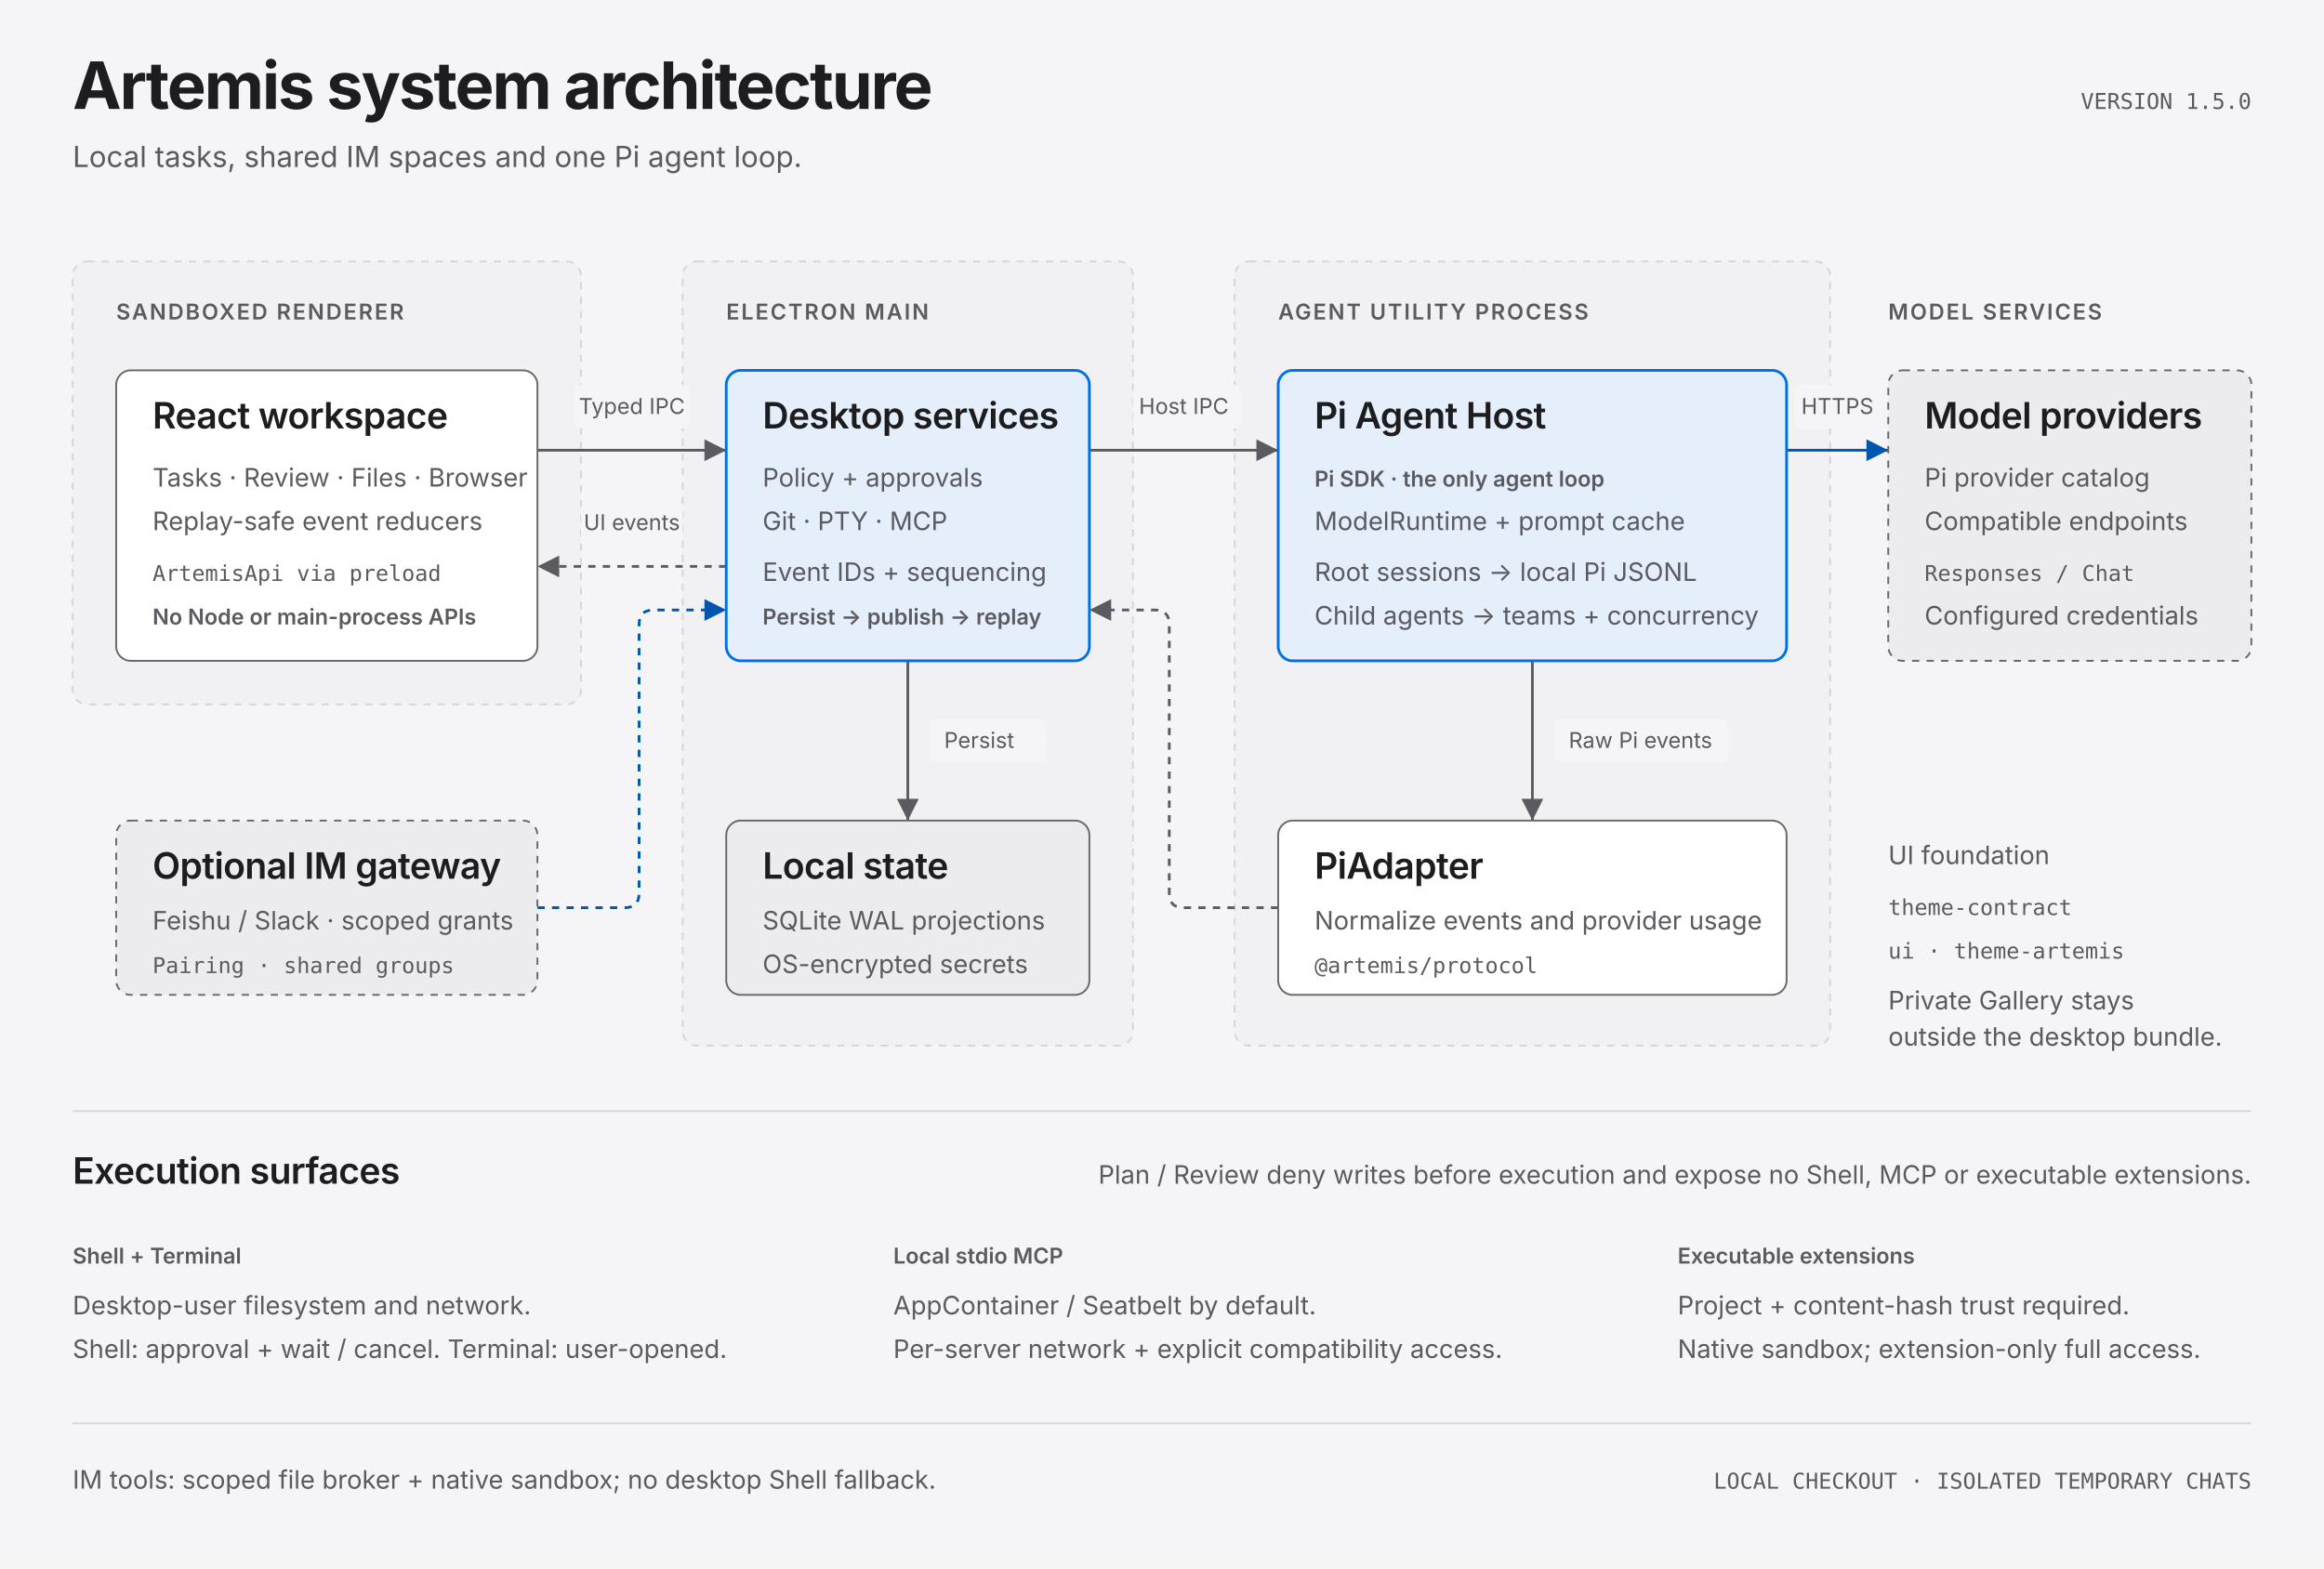
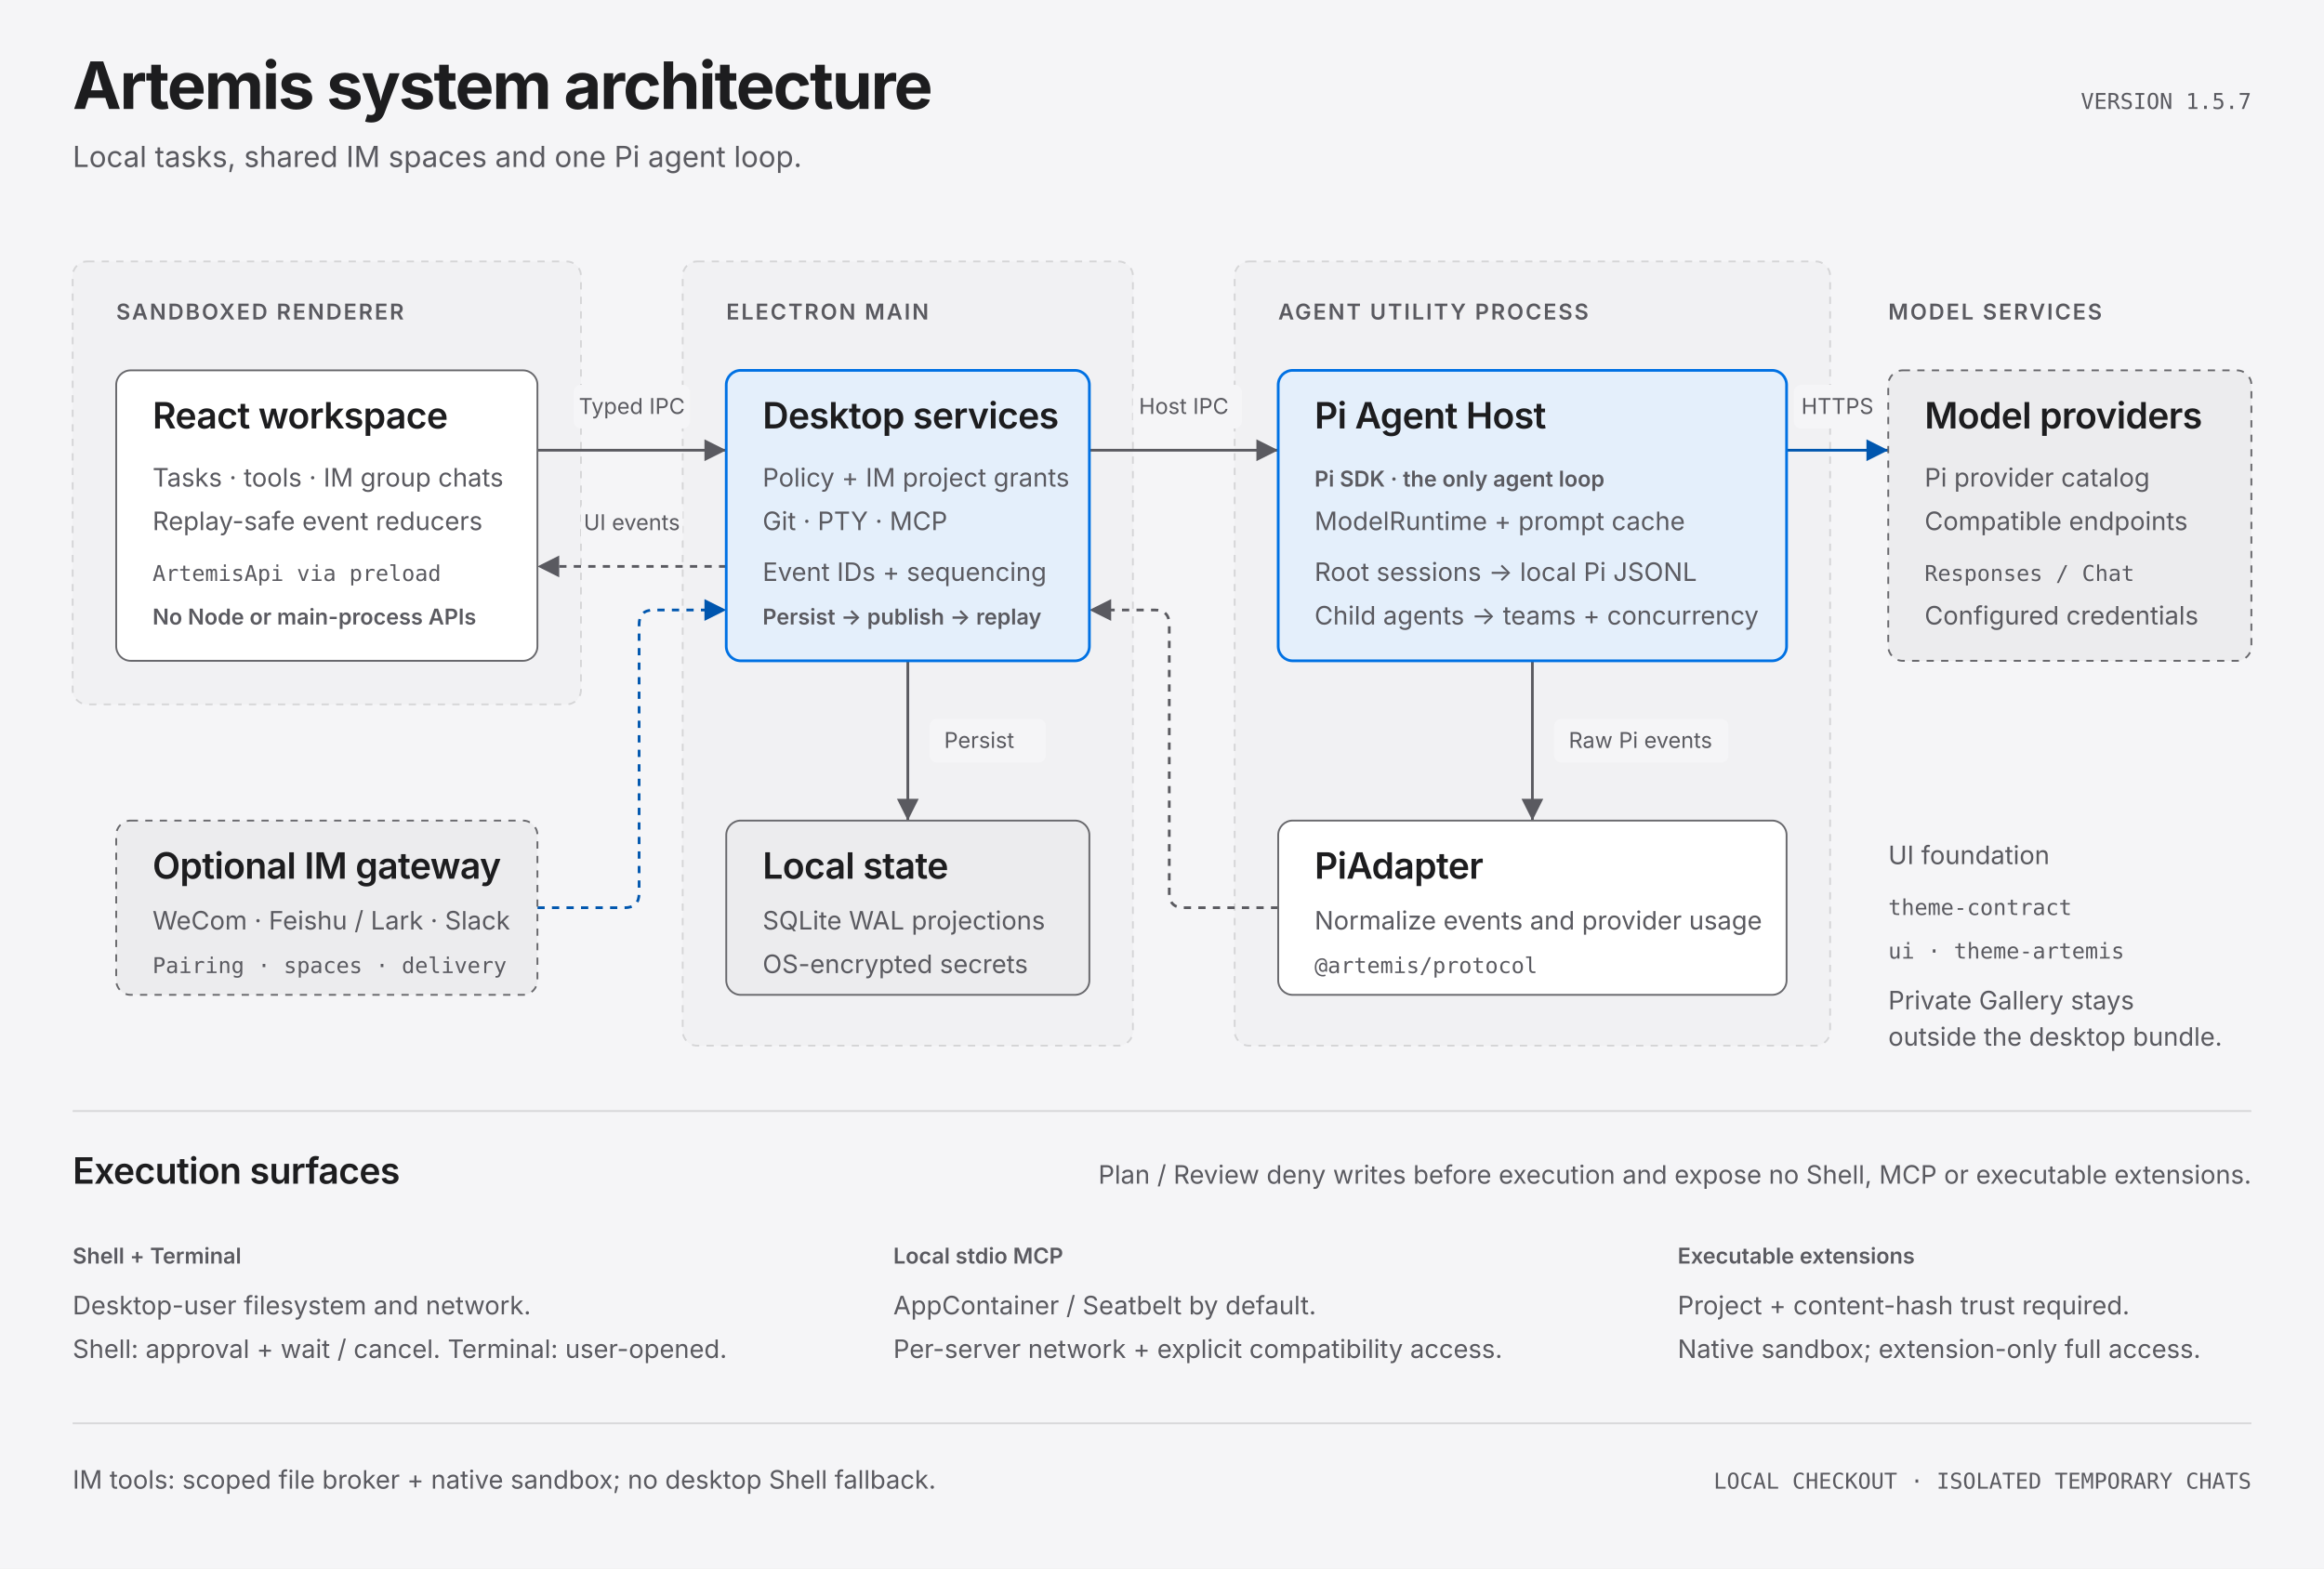
<svg xmlns="http://www.w3.org/2000/svg" viewBox="0 0 1280 864" role="img" aria-labelledby="artemis-system-architecture-title artemis-system-architecture-desc">
  <defs>
    <marker id="arch-arrow" markerWidth="8" markerHeight="8" refX="8" refY="4" orient="auto">
      <path d="M0 0 8 4 0 8Z" fill="#5a5a60" />
    </marker>
    <marker id="arch-arrow-accent" markerWidth="8" markerHeight="8" refX="8" refY="4" orient="auto">
      <path d="M0 0 8 4 0 8Z" fill="#0071e3" />
    </marker>
    <marker id="arch-arrow-link" markerWidth="8" markerHeight="8" refX="8" refY="4" orient="auto">
      <path d="M0 0 8 4 0 8Z" fill="#0056ae" />
    </marker>
    <style>
            text {
              font-family:
                -apple-system, BlinkMacSystemFont, "Segoe UI", sans-serif;
              fill: #1d1d1f;
            }
            .title {
              font-size: 36px;
              font-weight: 650;
              letter-spacing: -1px;
            }
            .subtitle {
              font-size: 16px;
              fill: #5a5a60;
            }
            .zone {
              fill: #ececee;
              fill-opacity: 0.45;
              stroke: #0000001f;
              stroke-dasharray: 4 4;
            }
            .zone-label {
              font-size: 12px;
              fill: #5a5a60;
              font-weight: 600;
              letter-spacing: 1px;
            }
            .node {
              fill: #ffffff;
              stroke: #68686c;
              stroke-width: 1;
            }
            .focal {
              fill: #e4effb;
              stroke: #0071e3;
              stroke-width: 1.5;
            }
            .store {
              fill: #ececee;
              stroke: #68686c;
            }
            .external {
              fill: #ececee;
              stroke: #68686c;
              stroke-dasharray: 4 4;
            }
            .name {
              font-size: 20px;
              font-weight: 600;
              letter-spacing: -0.3px;
            }
            .body {
              font-size: 14px;
              fill: #5a5a60;
            }
            .tech {
              font-family:
                ui-monospace, "SFMono-Regular", Menlo, Consolas, monospace;
              font-size: 12px;
              fill: #5a5a60;
            }
            .tag {
              font-size: 12px;
              fill: #5a5a60;
              font-weight: 600;
            }
            .edge {
              fill: none;
              stroke: #5a5a60;
              stroke-width: 1.5;
              marker-end: url(#arch-arrow);
            }
            .network {
              stroke: #0056ae;
              marker-end: url(#arch-arrow-link);
            }
            .return {
              stroke-dasharray: 4 4;
            }
            .mask {
              fill: #f5f5f7;
            }
            .label {
              font-size: 12px;
              fill: #5a5a60;
            }
          </style>
  </defs>
  <rect width="1280" height="864" fill="#f5f5f7" />
  <text x="40" y="60" class="title">Artemis system architecture</text>
  <text x="40" y="92" class="subtitle">
          Local tasks, shared IM spaces and one Pi agent loop.
        </text>
  <text x="1240" y="60" text-anchor="end" class="tech">
-           VERSION 1.5.0
+           VERSION 1.5.7
        </text>
  <rect x="40" y="144" width="280" height="244" rx="8" class="zone" />
  <text x="64" y="176" class="zone-label">SANDBOXED RENDERER</text>
  <rect x="376" y="144" width="248" height="432" rx="8" class="zone" />
  <text x="400" y="176" class="zone-label">ELECTRON MAIN</text>
  <rect x="680" y="144" width="328" height="432" rx="8" class="zone" />
  <text x="704" y="176" class="zone-label">AGENT UTILITY PROCESS</text>
  <text x="1040" y="176" class="zone-label">MODEL SERVICES</text>
  <path d="M296 248H400" class="edge" />
  <path d="M600 248H704" class="edge" />
  <path d="M984 248H1040" class="edge network" />
  <path d="M844 364V452" class="edge" />
  <path d="M704 500H652Q644 500 644 492V344Q644 336 636 336H600" class="edge return" />
  <path d="M400 312H296" class="edge return" />
  <path d="M500 364V452" class="edge" />
  <path d="M296 500H344Q352 500 352 492V344Q352 336 360 336H400" class="edge network return" />
  <rect x="316" y="212" width="64" height="24" rx="4" class="mask" />
  <text x="348" y="228" text-anchor="middle" class="label">
          Typed IPC
        </text>
  <rect x="624" y="212" width="60" height="24" rx="4" class="mask" />
  <text x="652" y="228" text-anchor="middle" class="label">Host IPC</text>
  <rect x="988" y="212" width="48" height="24" rx="4" class="mask" />
  <text x="1012" y="228" text-anchor="middle" class="label">HTTPS</text>
  <rect x="320" y="276" width="56" height="24" rx="4" class="mask" />
  <text x="348" y="292" text-anchor="middle" class="label">
          UI events
        </text>
  <rect x="512" y="396" width="64" height="24" rx="4" class="mask" />
  <text x="520" y="412" class="label">Persist</text>
  <rect x="856" y="396" width="96" height="24" rx="4" class="mask" />
  <text x="864" y="412" class="label">Raw Pi events</text>
  <g data-node="renderer">
    <rect x="64" y="204" width="232" height="160" rx="8" class="node" />
    <text x="84" y="236" class="name">React workspace</text>
    <text x="84" y="268" class="body">
-             Tasks · Review · Files · Browser
+             Tasks · tools · IM group chats
          </text>
    <text x="84" y="292" class="body">Replay-safe event reducers</text>
    <text x="84" y="320" class="tech">ArtemisApi via preload</text>
    <text x="84" y="344" class="tag">No Node or main-process APIs</text>
  </g>
  <g data-node="main">
    <rect x="400" y="204" width="200" height="160" rx="8" class="node focal" />
    <text x="420" y="236" class="name">Desktop services</text>
-     <text x="420" y="268" class="body">Policy + approvals</text>
+     <text x="420" y="268" class="body">Policy + IM project grants</text>
    <text x="420" y="292" class="body">Git · PTY · MCP</text>
    <text x="420" y="320" class="body">Event IDs + sequencing</text>
    <text x="420" y="344" class="tag">Persist → publish → replay</text>
  </g>
  <g data-node="pi-host">
    <rect x="704" y="204" width="280" height="160" rx="8" class="node focal" />
    <text x="724" y="236" class="name">Pi Agent Host</text>
    <text x="724" y="268" class="tag">Pi SDK · the only agent loop</text>
    <text x="724" y="292" class="body">ModelRuntime + prompt cache</text>
    <text x="724" y="320" class="body">
            Root sessions → local Pi JSONL
          </text>
    <text x="724" y="344" class="body">
            Child agents → teams + concurrency
          </text>
  </g>
  <g data-node="providers">
    <rect x="1040" y="204" width="200" height="160" rx="8" class="external" />
    <text x="1060" y="236" class="name">Model providers</text>
    <text x="1060" y="268" class="body">Pi provider catalog</text>
    <text x="1060" y="292" class="body">Compatible endpoints</text>
    <text x="1060" y="320" class="tech">Responses / Chat</text>
    <text x="1060" y="344" class="body">Configured credentials</text>
  </g>
  <g data-node="gateway">
    <rect x="64" y="452" width="232" height="96" rx="8" class="external" />
    <text x="84" y="484" class="name">Optional IM gateway</text>
-     <text x="84" y="512" class="body">
-             Feishu / Slack · scoped grants
-           </text>
-     <text x="84" y="536" class="tech">Pairing · shared groups</text>
+     <text x="84" y="512" class="body">WeCom · Feishu / Lark · Slack</text>
+     <text x="84" y="536" class="tech">Pairing · spaces · delivery</text>
  </g>
  <g data-node="storage">
    <rect x="400" y="452" width="200" height="96" rx="8" class="store" />
    <text x="420" y="484" class="name">Local state</text>
    <text x="420" y="512" class="body">SQLite WAL projections</text>
    <text x="420" y="536" class="body">OS-encrypted secrets</text>
  </g>
  <g data-node="adapter">
    <rect x="704" y="452" width="280" height="96" rx="8" class="node" />
    <text x="724" y="484" class="name">PiAdapter</text>
    <text x="724" y="512" class="body">
            Normalize events and provider usage
          </text>
    <text x="724" y="536" class="tech">@artemis/protocol</text>
  </g>
  <text x="1040" y="476" class="body">UI foundation</text>
  <text x="1040" y="504" class="tech">theme-contract</text>
  <text x="1040" y="528" class="tech">ui · theme-artemis</text>
  <text x="1040" y="556" class="body">Private Gallery stays</text>
  <text x="1040" y="576" class="body">outside the desktop bundle.</text>
  <line x1="40" y1="612" x2="1240" y2="612" stroke="#0000001f" />
  <text x="40" y="652" class="name">Execution surfaces</text>
  <text x="1240" y="652" text-anchor="end" class="body">
          Plan / Review deny writes before execution and expose no Shell, MCP or
          executable extensions.
        </text>
  <text x="40" y="696" class="tag">Shell + Terminal</text>
  <text x="40" y="724" class="body">
          Desktop-user filesystem and network.
        </text>
  <text x="40" y="748" class="body">
          Shell: approval + wait / cancel. Terminal: user-opened.
        </text>
  <text x="492" y="696" class="tag">Local stdio MCP</text>
  <text x="492" y="724" class="body">
          AppContainer / Seatbelt by default.
        </text>
  <text x="492" y="748" class="body">
          Per-server network + explicit compatibility access.
        </text>
  <text x="924" y="696" class="tag">Executable extensions</text>
  <text x="924" y="724" class="body">
          Project + content-hash trust required.
        </text>
  <text x="924" y="748" class="body">
          Native sandbox; extension-only full access.
        </text>
  <line x1="40" y1="784" x2="1240" y2="784" stroke="#0000001f" />
  <text x="40" y="820" class="body">
          IM tools: scoped file broker + native sandbox; no desktop Shell
          fallback.
        </text>
  <text x="1240" y="820" text-anchor="end" class="tech">
          LOCAL CHECKOUT · ISOLATED TEMPORARY CHATS
        </text>
</svg>
